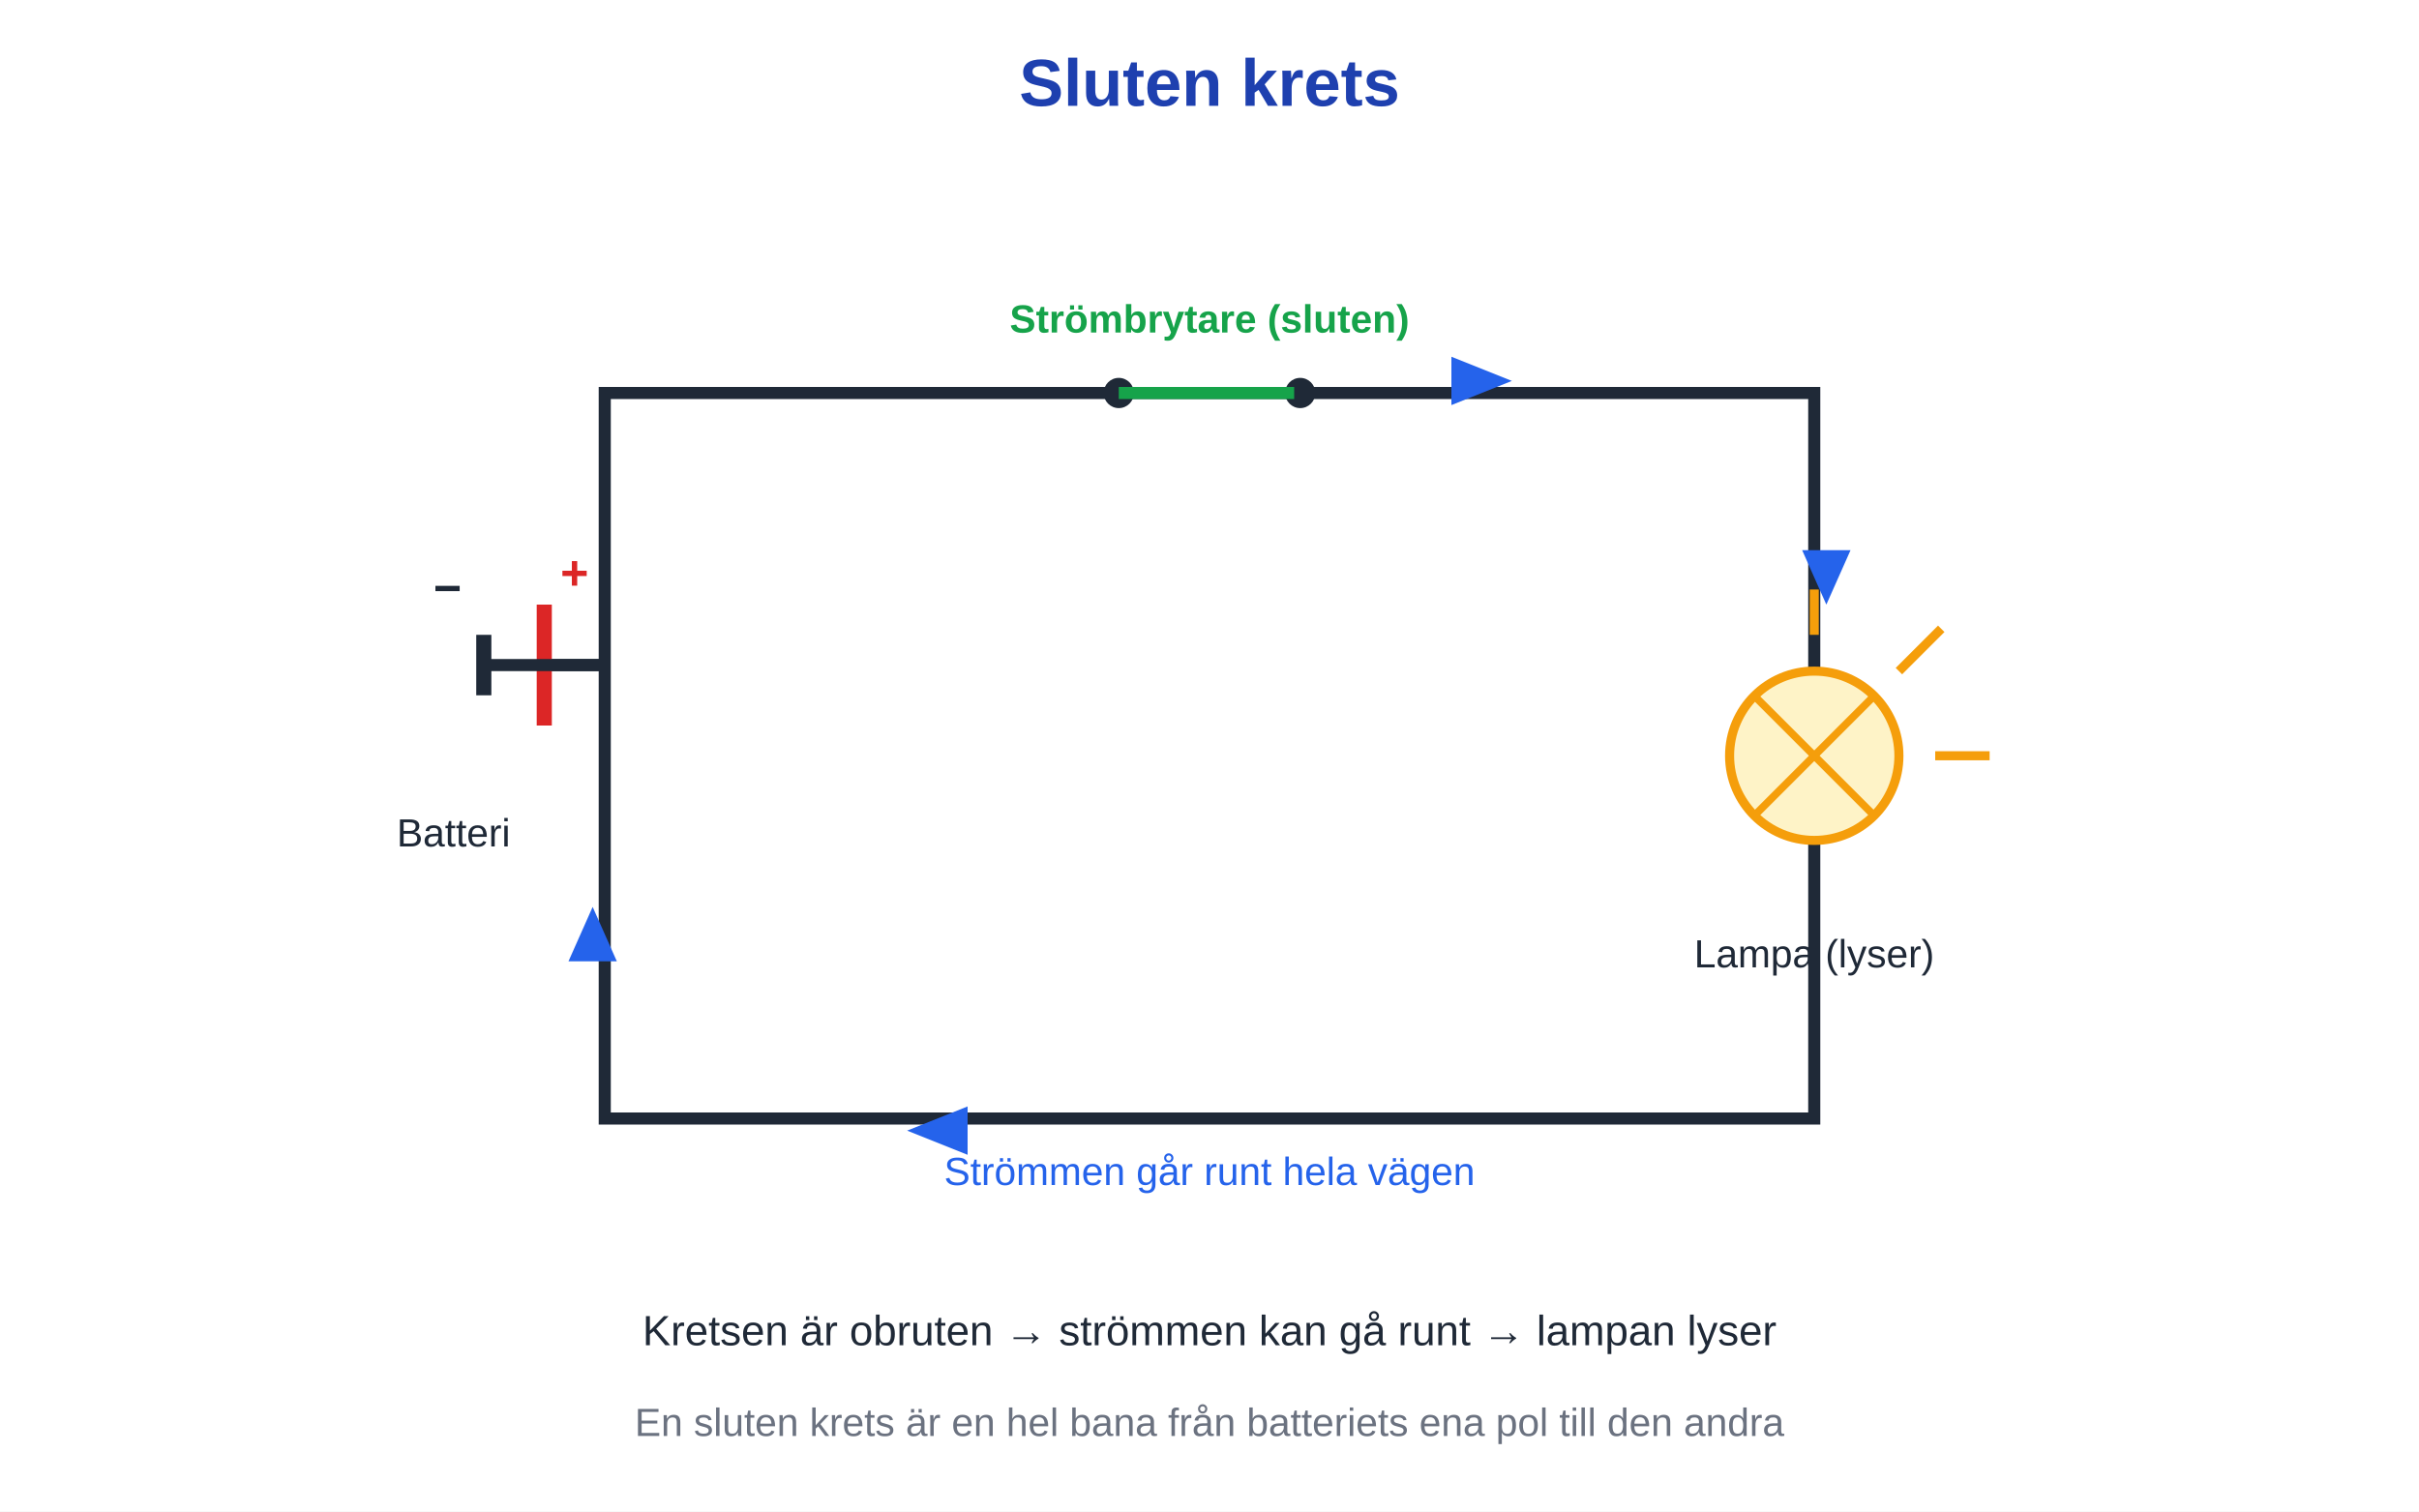
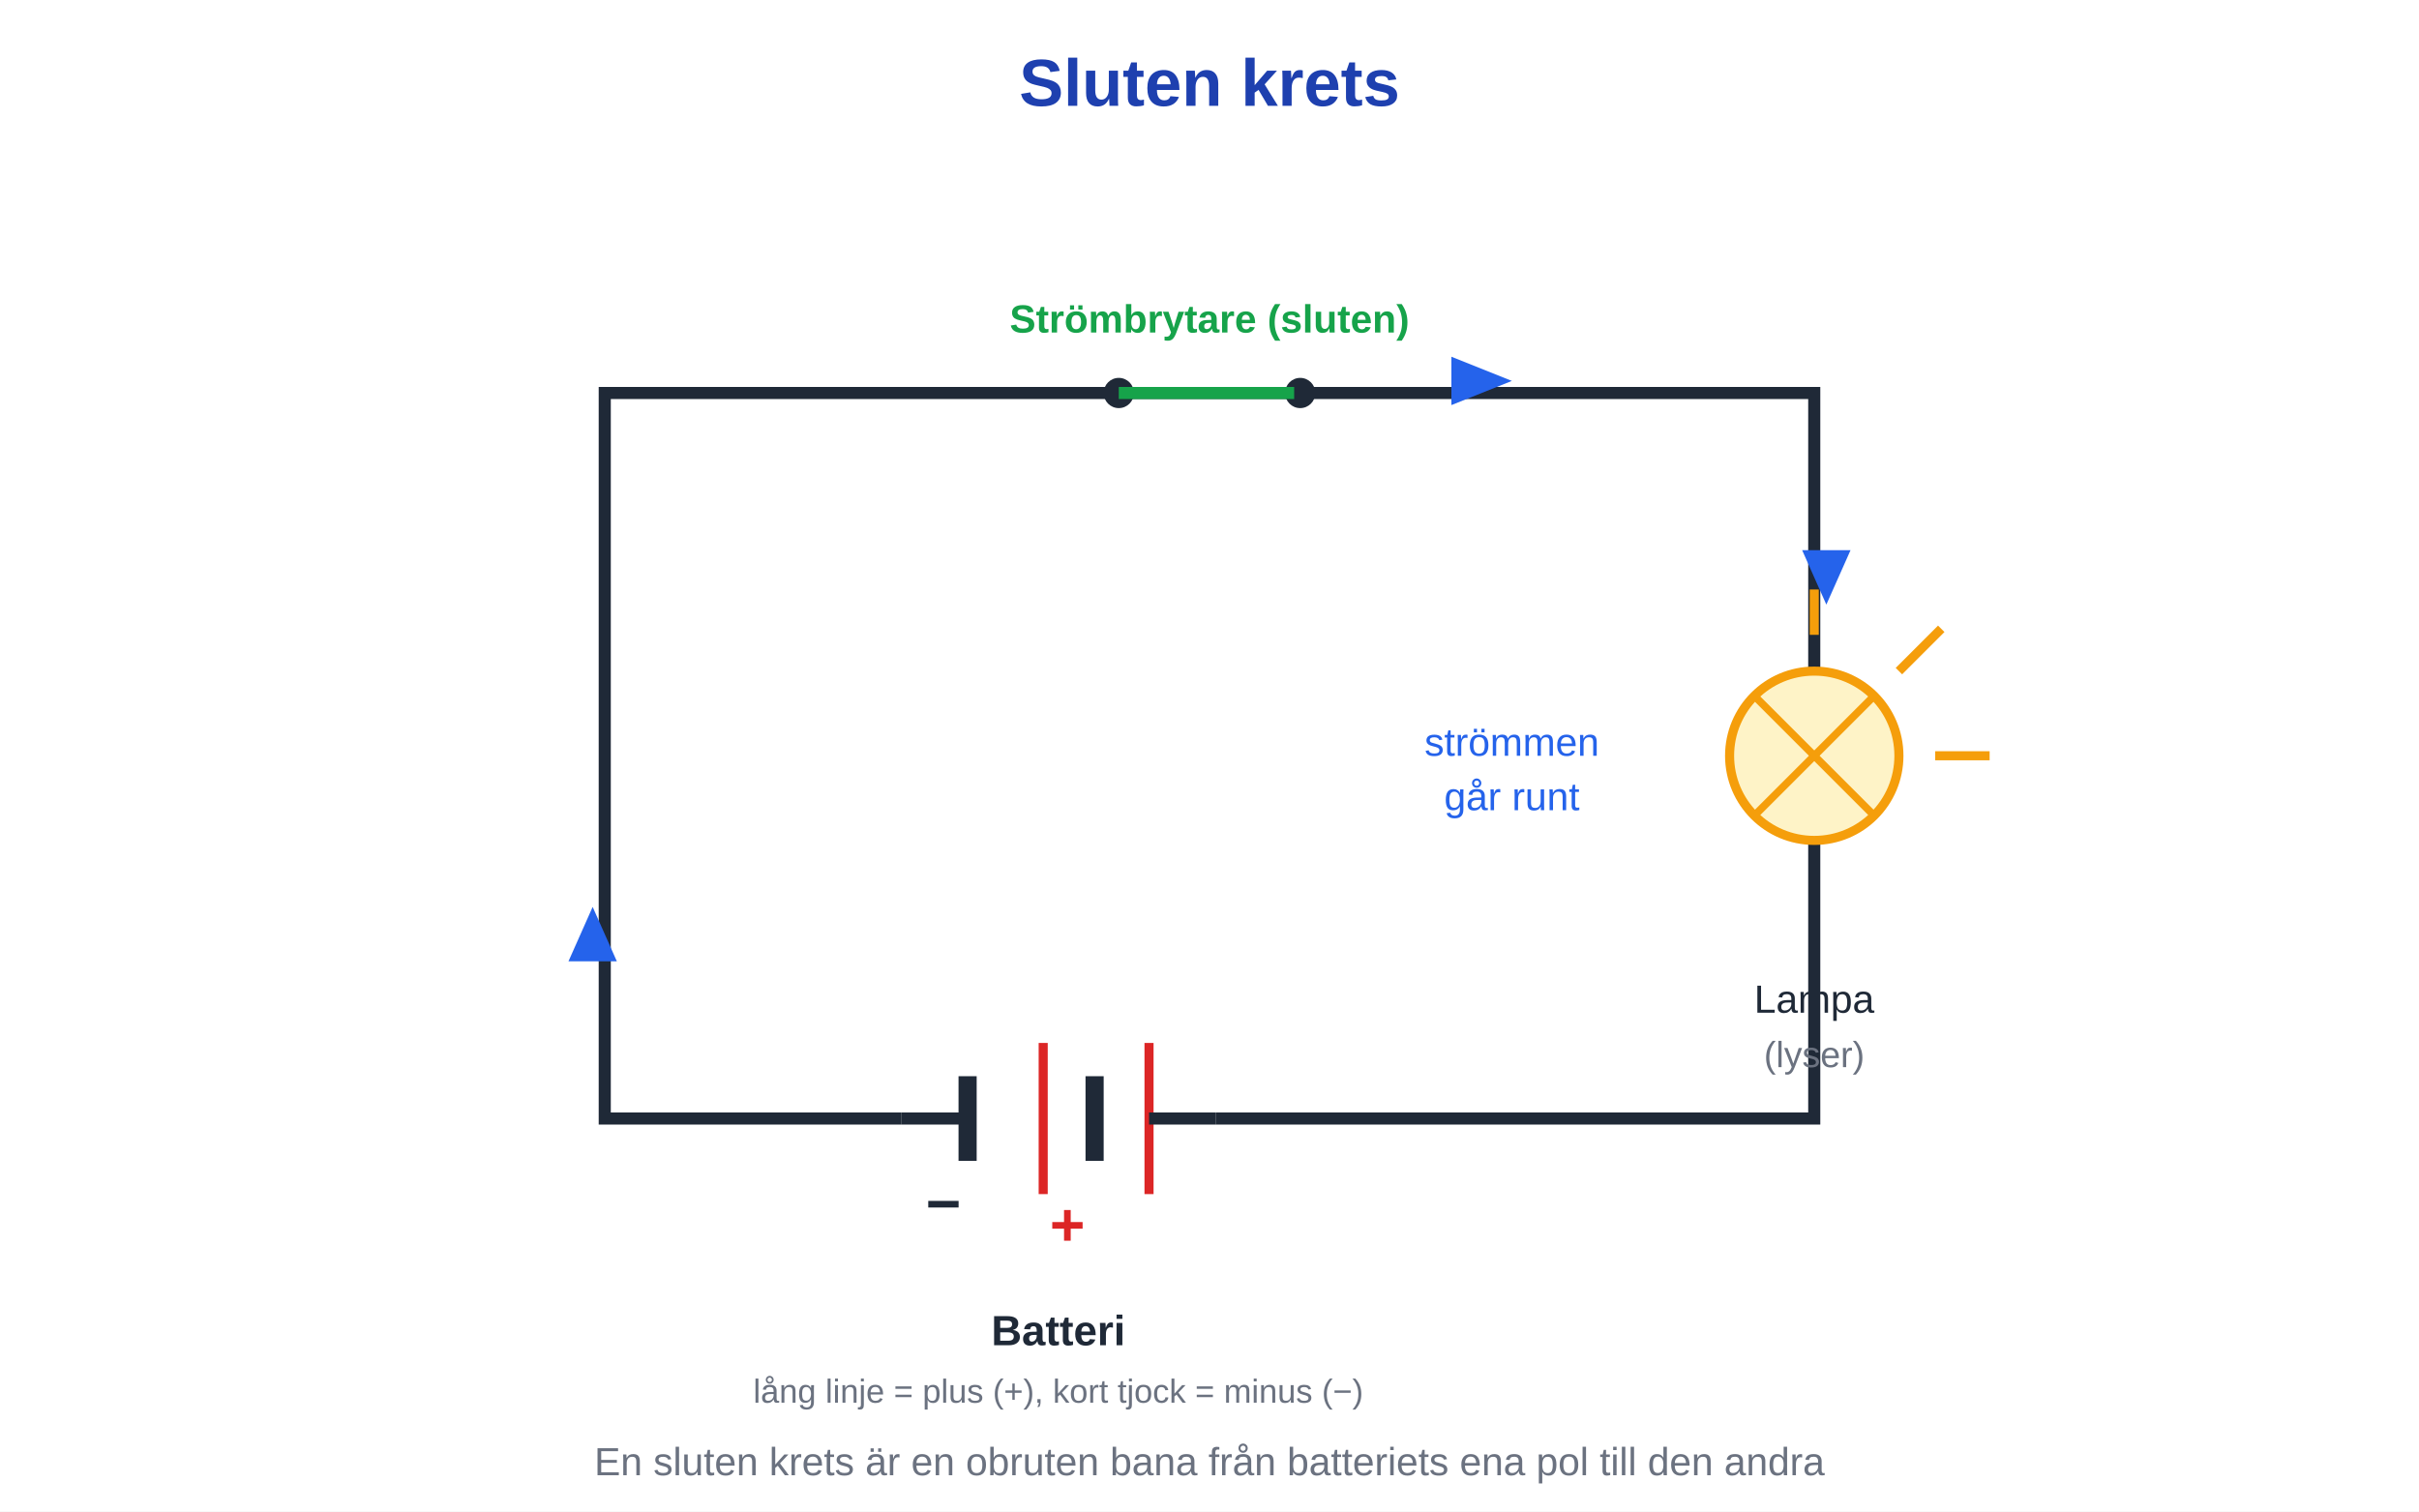
<svg xmlns="http://www.w3.org/2000/svg" viewBox="0 0 800 500" width="800" height="500">
  <rect width="800" height="500" fill="white" />
  <text x="400" y="35" font-family="Arial,sans-serif" font-size="22" fill="#1e40af" text-anchor="middle" font-weight="bold">Sluten krets</text>
  <rect x="200" y="130" width="400" height="240" fill="none" stroke="#1f2937" stroke-width="4" />
-   <line x1="200" y1="220" x2="180" y2="220" stroke="#1f2937" stroke-width="4" />
-   <line x1="180" y1="200" x2="180" y2="240" stroke="#dc2626" stroke-width="5" />
-   <line x1="160" y1="210" x2="160" y2="230" stroke="#1f2937" stroke-width="5" />
-   <line x1="160" y1="220" x2="200" y2="220" stroke="#1f2937" stroke-width="4" />
-   <rect x="135" y="248" width="50" height="60" fill="none" />
-   <text x="190" y="195" font-family="Arial,sans-serif" font-size="16" fill="#dc2626" text-anchor="middle" font-weight="bold">+</text>
-   <text x="148" y="200" font-family="Arial,sans-serif" font-size="16" fill="#1f2937" text-anchor="middle" font-weight="bold">−</text>
-   <text x="150" y="280" font-family="Arial,sans-serif" font-size="13" fill="#1f2937" text-anchor="middle">Batteri</text>
+   <rect x="298" y="362" width="104" height="16" fill="white" />
+   <line x1="298" y1="370" x2="320" y2="370" stroke="#1f2937" stroke-width="4" />
+   <line x1="320" y1="356" x2="320" y2="384" stroke="#1f2937" stroke-width="6" />
+   <text x="312" y="405" font-family="Arial,sans-serif" font-size="20" fill="#1f2937" text-anchor="middle" font-weight="bold">−</text>
+   <line x1="345" y1="345" x2="345" y2="395" stroke="#dc2626" stroke-width="3" />
+   <text x="353" y="412" font-family="Arial,sans-serif" font-size="20" fill="#dc2626" text-anchor="middle" font-weight="bold">+</text>
+   <line x1="362" y1="356" x2="362" y2="384" stroke="#1f2937" stroke-width="6" />
+   <line x1="380" y1="345" x2="380" y2="395" stroke="#dc2626" stroke-width="3" />
+   <line x1="380" y1="370" x2="402" y2="370" stroke="#1f2937" stroke-width="4" />
+   <text x="350" y="445" font-family="Arial,sans-serif" font-size="14" fill="#1f2937" text-anchor="middle" font-weight="bold">Batteri</text>
+   <text x="350" y="464" font-family="Arial,sans-serif" font-size="11" fill="#6b7280" text-anchor="middle">lång linje = plus (+), kort tjock = minus (−)</text>
  <circle cx="600" cy="250" r="28" fill="#fef3c7" stroke="#f59e0b" stroke-width="3" />
  <line x1="580" y1="230" x2="620" y2="270" stroke="#f59e0b" stroke-width="2.5" />
  <line x1="620" y1="230" x2="580" y2="270" stroke="#f59e0b" stroke-width="2.5" />
  <line x1="600" y1="210" x2="600" y2="195" stroke="#f59e0b" stroke-width="3" />
  <line x1="640" y1="250" x2="658" y2="250" stroke="#f59e0b" stroke-width="3" />
  <line x1="628" y1="222" x2="642" y2="208" stroke="#f59e0b" stroke-width="3" />
-   <text x="600" y="320" font-family="Arial,sans-serif" font-size="13" fill="#1f2937" text-anchor="middle">Lampa (lyser)</text>
+   <text x="600" y="335" font-family="Arial,sans-serif" font-size="13" fill="#1f2937" text-anchor="middle">Lampa</text>
+   <text x="600" y="353" font-family="Arial,sans-serif" font-size="12" fill="#6b7280" text-anchor="middle">(lyser)</text>
  <circle cx="370" cy="130" r="5" fill="#1f2937" />
  <circle cx="430" cy="130" r="5" fill="#1f2937" />
  <line x1="370" y1="130" x2="428" y2="130" stroke="#16a34a" stroke-width="4" />
  <text x="400" y="110" font-family="Arial,sans-serif" font-size="13" fill="#16a34a" text-anchor="middle" font-weight="bold">Strömbrytare (sluten)</text>
  <polygon points="500,126 480,118 480,134" fill="#2563eb" />
  <polygon points="604,200 596,182 612,182" fill="#2563eb" />
-   <polygon points="300,374 320,366 320,382" fill="#2563eb" />
  <polygon points="196,300 188,318 204,318" fill="#2563eb" />
-   <text x="400" y="392" font-family="Arial,sans-serif" font-size="13" fill="#2563eb" text-anchor="middle">Strömmen går runt hela vägen</text>
-   <text x="400" y="445" font-family="Arial,sans-serif" font-size="14" fill="#1f2937" text-anchor="middle">Kretsen är obruten → strömmen kan gå runt → lampan lyser</text>
-   <text x="400" y="475" font-family="Arial,sans-serif" font-size="13" fill="#6b7280" text-anchor="middle">En sluten krets är en hel bana från batteriets ena pol till den andra</text>
+   <text x="500" y="250" font-family="Arial,sans-serif" font-size="13" fill="#2563eb" text-anchor="middle">strömmen</text>
+   <text x="500" y="268" font-family="Arial,sans-serif" font-size="13" fill="#2563eb" text-anchor="middle">går runt</text>
+   <text x="400" y="488" font-family="Arial,sans-serif" font-size="13" fill="#6b7280" text-anchor="middle">En sluten krets är en obruten bana från batteriets ena pol till den andra</text>
</svg>
